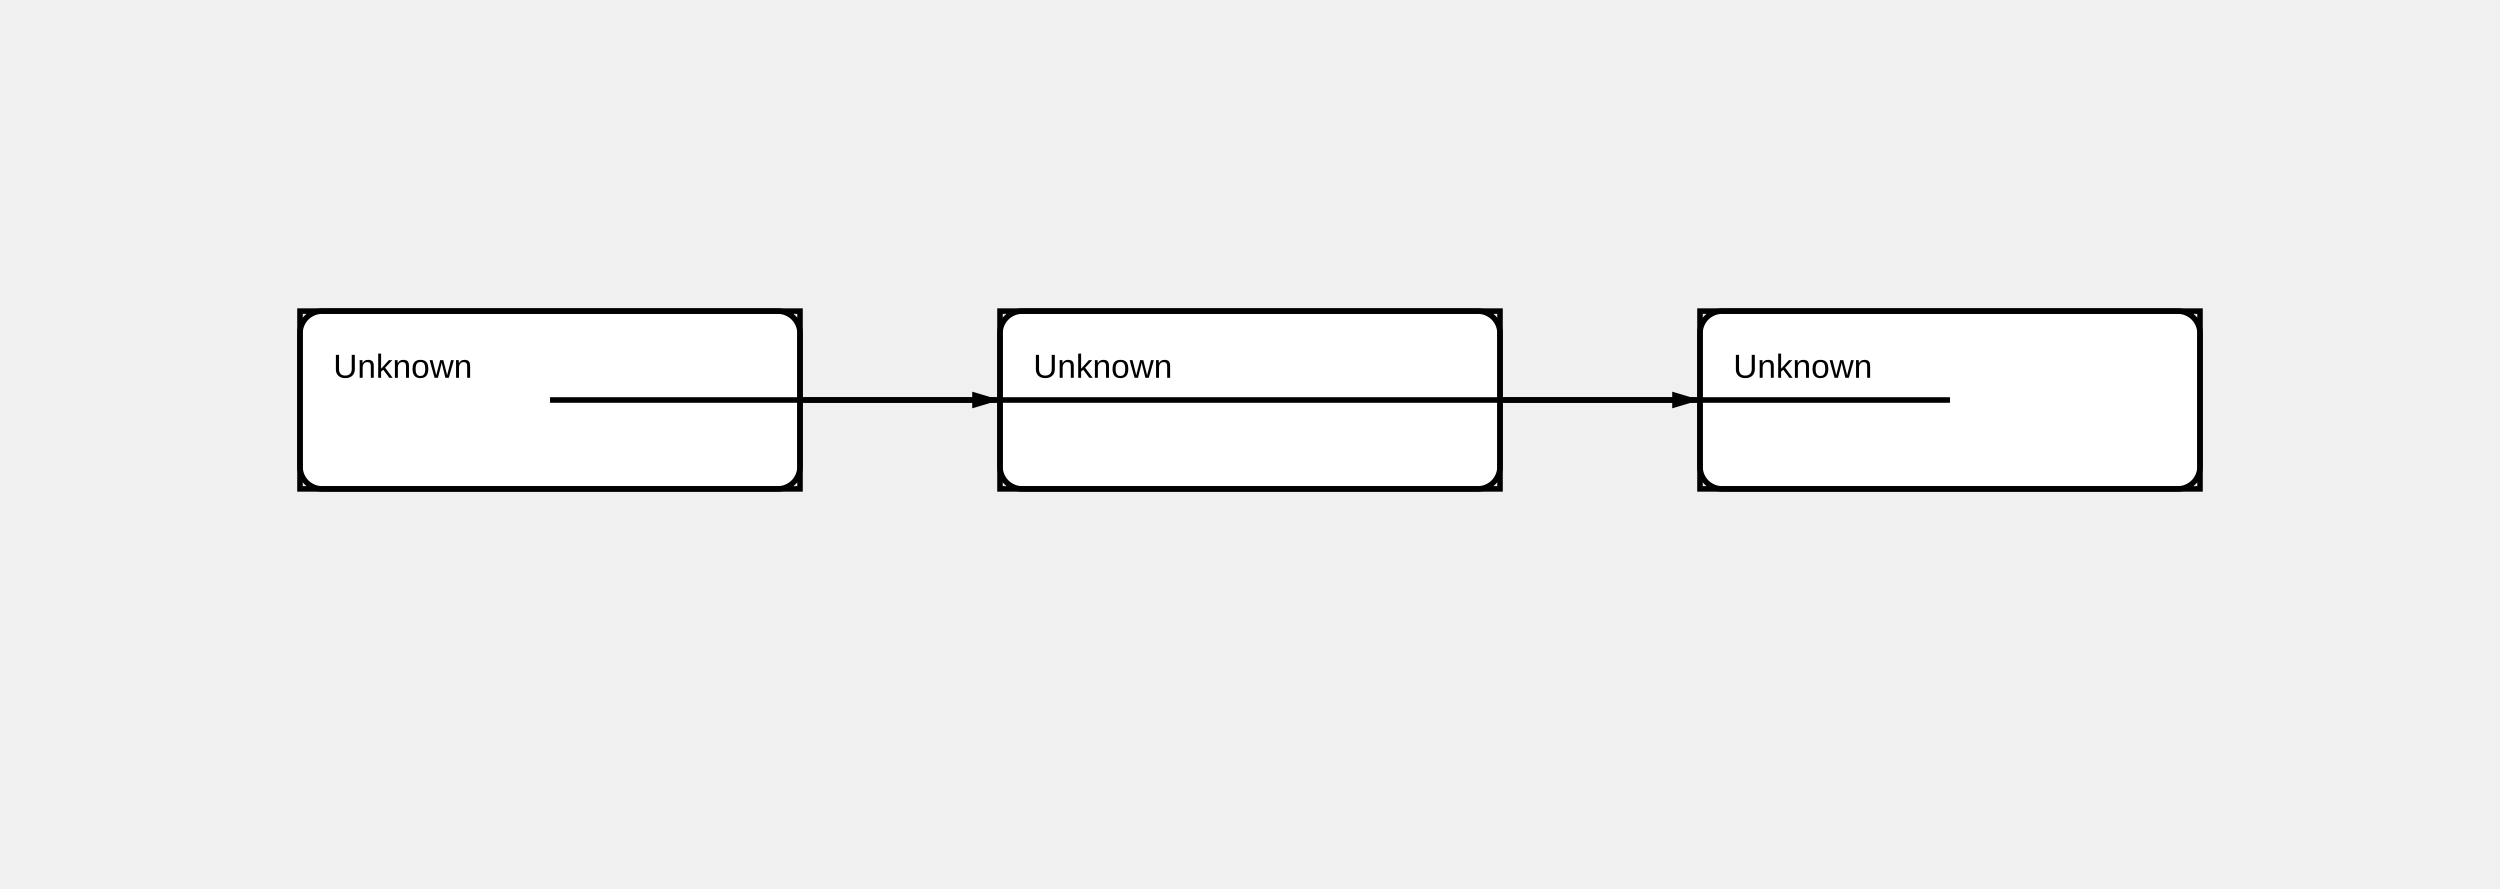
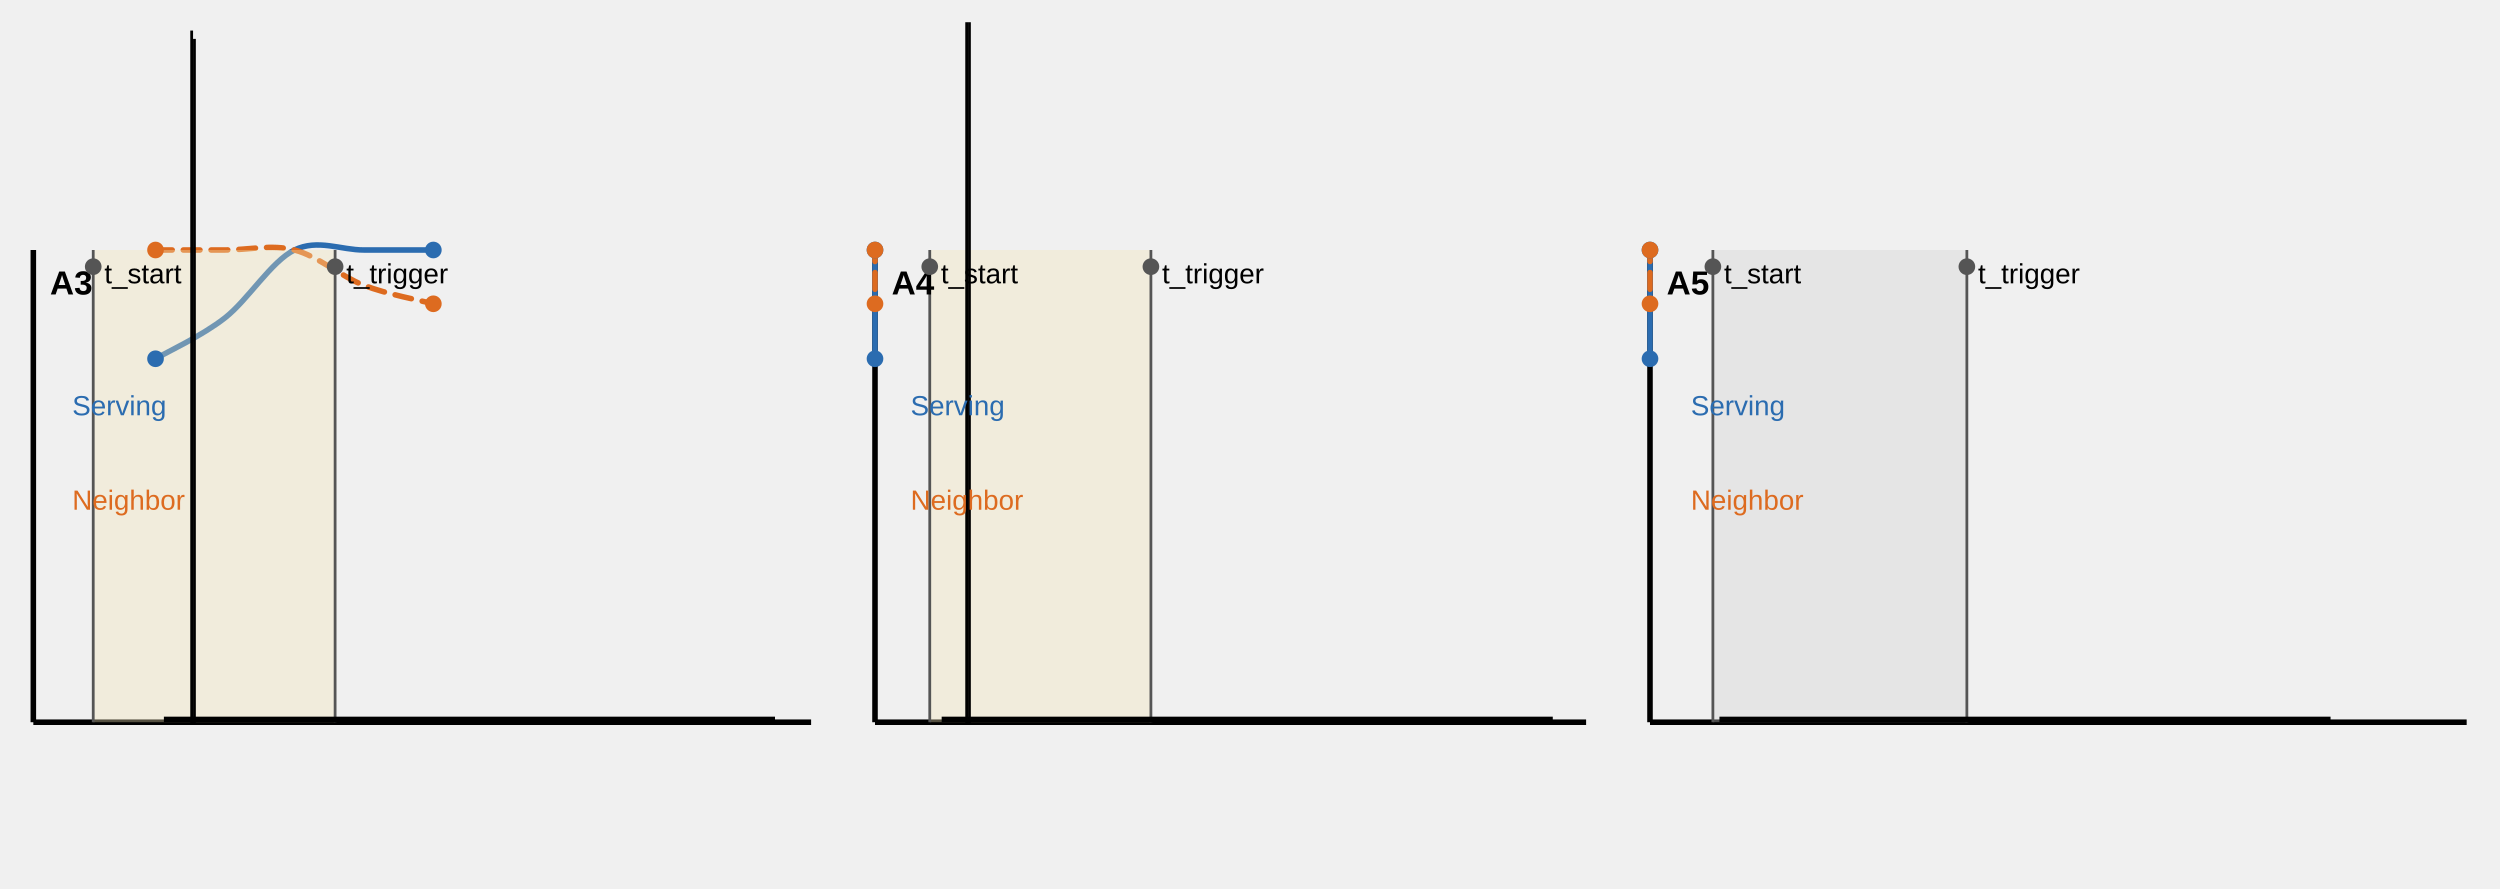
<svg xmlns="http://www.w3.org/2000/svg" baseProfile="full" height="320" version="1.1" width="900">
  <defs />
  <g id="figure_root">
-     <g id="g_axes" />
+     <g id="g_axes">
+       <line stroke="#000000" stroke-width="2.0" x1="12.0" x2="292.0" y1="260.0" y2="260.0" />
+       <line stroke="#000000" stroke-width="2.0" x1="12.0" x2="12.0" y1="260.0" y2="90.0" />
+       <line stroke="#000000" stroke-width="2.0" x1="315.0" x2="571.0" y1="260.0" y2="260.0" />
+       <line stroke="#000000" stroke-width="2.0" x1="315.0" x2="315.0" y1="260.0" y2="90.0" />
+       <line stroke="#000000" stroke-width="2.0" x1="594.0" x2="888.0" y1="260.0" y2="260.0" />
+       <line stroke="#000000" stroke-width="2.0" x1="594.0" x2="594.0" y1="260.0" y2="90.0" />
+     </g>
    <g id="g_curves">
-       <line fill="none" stroke="#000000" stroke-width="2" x1="288.0" x2="360.0" y1="144.0" y2="144.0" />
-       <line fill="none" stroke="#000000" stroke-width="2" x1="540.0" x2="612.0" y1="144.0" y2="144.0" />
+       <path d="M 55.99 129.15 C 60.16 126.70 72.66 120.95 80.99 114.43 C 89.33 107.90 97.66 94.07 106.00 90.00 C 114.33 85.93 122.67 90.00 131.00 90.00 C 139.33 90.00 151.84 90.00 156.00 90.00" fill="none" id="curve_serving_A3" stroke="#2b6cb0" stroke-width="2" />
+       <path class="dashed" d="M 55.99 90.00 C 60.16 90.00 72.66 90.00 80.99 90.00 C 89.33 90.00 97.66 87.88 106.00 90.00 C 114.33 92.12 122.67 99.49 131.00 102.72 C 139.33 105.94 151.84 108.26 156.00 109.36" fill="none" id="curve_neighbor_A3" stroke="#dd6b20" stroke-dasharray="6,4" stroke-linecap="round" stroke-width="2" />
+       <path d="M 315.00 129.15 C 315.00 126.70 315.00 120.95 315.00 114.43 C 315.00 107.90 315.00 94.07 315.00 90.00 C 315.00 85.93 315.00 90.00 315.00 90.00 C 315.00 90.00 315.00 90.00 315.00 90.00" fill="none" id="curve_serving_A4" stroke="#2b6cb0" stroke-width="2" />
+       <path class="dashed" d="M 315.00 90.00 C 315.00 90.00 315.00 90.00 315.00 90.00 C 315.00 90.00 315.00 87.88 315.00 90.00 C 315.00 92.12 315.00 99.49 315.00 102.72 C 315.00 105.94 315.00 108.26 315.00 109.36" fill="none" id="curve_neighbor_A4" stroke="#dd6b20" stroke-dasharray="6,4" stroke-linecap="round" stroke-width="2" />
+       <path d="M 594.00 129.15 C 594.00 126.70 594.00 120.95 594.00 114.43 C 594.00 107.90 594.00 94.07 594.00 90.00 C 594.00 85.93 594.00 90.00 594.00 90.00 C 594.00 90.00 594.00 90.00 594.00 90.00" fill="none" id="curve_serving_A5" stroke="#2b6cb0" stroke-width="2" />
+       <path class="dashed" d="M 594.00 90.00 C 594.00 90.00 594.00 90.00 594.00 90.00 C 594.00 90.00 594.00 87.88 594.00 90.00 C 594.00 92.12 594.00 99.49 594.00 102.72 C 594.00 105.94 594.00 108.26 594.00 109.36" fill="none" id="curve_neighbor_A5" stroke="#dd6b20" stroke-dasharray="6,4" stroke-linecap="round" stroke-width="2" />
    </g>
    <g id="g_annotations">
-       <rect fill="#ffffff" height="64.0" id="node_node_1" rx="8.0" ry="8.0" stroke="#000000" stroke-width="2" width="180.0" x="108.0" y="112.0" />
-       <rect fill="#ffffff" height="64.0" id="node_node_2" rx="8.0" ry="8.0" stroke="#000000" stroke-width="2" width="180.0" x="360.0" y="112.0" />
-       <rect fill="#ffffff" height="64.0" id="node_node_3" rx="8.0" ry="8.0" stroke="#000000" stroke-width="2" width="180.0" x="612.0" y="112.0" />
-       <line id="geom_line_00" stroke="#000000" stroke-width="2.0" x1="198.0" x2="450.0" y1="144.0" y2="144.0" />
-       <line id="geom_line_01" stroke="#000000" stroke-width="2.0" x1="450.0" x2="702.0" y1="144.0" y2="144.0" />
-       <rect fill="none" height="64.0" id="geom_rect_00" stroke="#000000" stroke-width="2.0" width="180.0" x="108.0" y="112.0" />
-       <rect fill="none" height="64.0" id="geom_rect_01" stroke="#000000" stroke-width="2.0" width="180.0" x="360.0" y="112.0" />
-       <rect fill="none" height="64.0" id="geom_rect_02" stroke="#000000" stroke-width="2.0" width="180.0" x="612.0" y="112.0" />
+       <rect fill="#f2e6b8" fill-opacity="0.35" height="170.0" width="87.08" x="33.56" y="90.0" />
+       <line stroke="#555555" stroke-width="1.0" x1="33.56" x2="33.56" y1="260.0" y2="90.0" />
+       <line stroke="#555555" stroke-width="1.0" x1="120.64" x2="120.64" y1="260.0" y2="90.0" />
+       <rect fill="#f2e6b8" fill-opacity="0.35" height="170.0" width="79.616" x="334.712" y="90.0" />
+       <line stroke="#555555" stroke-width="1.0" x1="334.712" x2="334.712" y1="260.0" y2="90.0" />
+       <line stroke="#555555" stroke-width="1.0" x1="414.328" x2="414.328" y1="260.0" y2="90.0" />
+       <rect fill="#d0d0d0" fill-opacity="0.35" height="170.0" width="91.434" x="616.638" y="90.0" />
+       <line stroke="#555555" stroke-width="1.0" x1="616.638" x2="616.638" y1="260.0" y2="90.0" />
+       <line stroke="#555555" stroke-width="1.0" x1="708.072" x2="708.072" y1="260.0" y2="90.0" />
+       <line id="geom_line_00" stroke="#000000" stroke-width="2.0" x1="59.0" x2="279.0" y1="259.0" y2="259.0" />
+       <line id="geom_line_01" stroke="#000000" stroke-width="2.0" x1="339.0" x2="559.0" y1="259.0" y2="259.0" />
+       <line id="geom_line_02" stroke="#000000" stroke-width="2.0" x1="619.0" x2="839.0" y1="259.0" y2="259.0" />
+       <line id="geom_line_03" stroke="#000000" stroke-width="1.0" x1="348.0" x2="348.0" y1="8.0" y2="261.0" />
+       <line id="geom_line_04" stroke="#000000" stroke-width="1.0" x1="349.0" x2="349.0" y1="8.0" y2="261.0" />
+       <line id="geom_line_05" stroke="#000000" stroke-width="1.0" x1="69.0" x2="69.0" y1="11.0" y2="261.0" />
+       <line id="geom_line_06" stroke="#000000" stroke-width="1.0" x1="70.0" x2="70.0" y1="14.0" y2="261.0" />
    </g>
    <g id="g_text">
-       <text fill="#000000" font-family="Arial, sans-serif" font-size="12" id="txt_node_node_1" text-anchor="start" x="120.0" y="136.0">
-         <tspan id="txt_node_node_1_line0" x="120.0" y="136.0">Unknown</tspan>
-       </text>
-       <text fill="#000000" font-family="Arial, sans-serif" font-size="12" id="txt_node_node_2" text-anchor="start" x="372.0" y="136.0">
-         <tspan id="txt_node_node_2_line0" x="372.0" y="136.0">Unknown</tspan>
-       </text>
-       <text fill="#000000" font-family="Arial, sans-serif" font-size="12" id="txt_node_node_3" text-anchor="start" x="624.0" y="136.0">
-         <tspan id="txt_node_node_3_line0" x="624.0" y="136.0">Unknown</tspan>
-       </text>
+       <text dominant-baseline="alphabetic" fill="#000000" font-family="Arial, sans-serif" font-size="10" id="txt_t_start_A3" text-anchor="start" x="37.56" y="102.0">t_start</text>
+       <text dominant-baseline="alphabetic" fill="#000000" font-family="Arial, sans-serif" font-size="10" id="txt_t_trigger_A3" text-anchor="start" x="124.64" y="102.0">t_trigger</text>
+       <text dominant-baseline="alphabetic" fill="#000000" font-family="Arial, sans-serif" font-size="12" font-weight="bold" id="txt_panel_A3" text-anchor="start" x="18.0" y="106.0">A3</text>
+       <text dominant-baseline="alphabetic" fill="#2b6cb0" font-family="Arial, sans-serif" font-size="10" id="txt_serving_A3" text-anchor="start" x="26.0" y="149.5">Serving</text>
+       <text dominant-baseline="alphabetic" fill="#dd6b20" font-family="Arial, sans-serif" font-size="10" id="txt_neighbor_A3" text-anchor="start" x="26.0" y="183.5">Neighbor</text>
+       <text dominant-baseline="alphabetic" fill="#000000" font-family="Arial, sans-serif" font-size="10" id="txt_t_start_A4" text-anchor="start" x="338.712" y="102.0">t_start</text>
+       <text dominant-baseline="alphabetic" fill="#000000" font-family="Arial, sans-serif" font-size="10" id="txt_t_trigger_A4" text-anchor="start" x="418.328" y="102.0">t_trigger</text>
+       <text dominant-baseline="alphabetic" fill="#000000" font-family="Arial, sans-serif" font-size="12" font-weight="bold" id="txt_panel_A4" text-anchor="start" x="321.0" y="106.0">A4</text>
+       <text dominant-baseline="alphabetic" fill="#2b6cb0" font-family="Arial, sans-serif" font-size="10" id="txt_serving_A4" text-anchor="start" x="327.8" y="149.5">Serving</text>
+       <text dominant-baseline="alphabetic" fill="#dd6b20" font-family="Arial, sans-serif" font-size="10" id="txt_neighbor_A4" text-anchor="start" x="327.8" y="183.5">Neighbor</text>
+       <text dominant-baseline="alphabetic" fill="#000000" font-family="Arial, sans-serif" font-size="10" id="txt_t_start_A5" text-anchor="start" x="620.638" y="102.0">t_start</text>
+       <text dominant-baseline="alphabetic" fill="#000000" font-family="Arial, sans-serif" font-size="10" id="txt_t_trigger_A5" text-anchor="start" x="712.072" y="102.0">t_trigger</text>
+       <text dominant-baseline="alphabetic" fill="#000000" font-family="Arial, sans-serif" font-size="12" font-weight="bold" id="txt_panel_A5" text-anchor="start" x="600.0" y="106.0">A5</text>
+       <text dominant-baseline="alphabetic" fill="#2b6cb0" font-family="Arial, sans-serif" font-size="10" id="txt_serving_A5" text-anchor="start" x="608.7" y="149.5">Serving</text>
+       <text dominant-baseline="alphabetic" fill="#dd6b20" font-family="Arial, sans-serif" font-size="10" id="txt_neighbor_A5" text-anchor="start" x="608.7" y="183.5">Neighbor</text>
    </g>
    <g id="g_markers">
-       <polygon fill="#000000" points="360.0,144.0 350.0,147.0 350.0,141.0" />
-       <polygon fill="#000000" points="612.0,144.0 602.0,147.0 602.0,141.0" />
+       <circle cx="33.56" cy="96.0" fill="#555555" r="3" />
+       <circle cx="120.64" cy="96.0" fill="#555555" r="3" />
+       <circle cx="55.988" cy="129.151" fill="#2b6cb0" r="3" />
+       <circle cx="156.004" cy="90.0" fill="#2b6cb0" r="3" />
+       <circle cx="55.988" cy="90.0" fill="#dd6b20" r="3" />
+       <circle cx="156.004" cy="109.363" fill="#dd6b20" r="3" />
+       <circle cx="334.712" cy="96.0" fill="#555555" r="3" />
+       <circle cx="414.328" cy="96.0" fill="#555555" r="3" />
+       <circle cx="315.0" cy="129.151" fill="#2b6cb0" r="3" />
+       <circle cx="315.0" cy="90.0" fill="#2b6cb0" r="3" />
+       <circle cx="315.0" cy="90.0" fill="#dd6b20" r="3" />
+       <circle cx="315.0" cy="109.363" fill="#dd6b20" r="3" />
+       <circle cx="616.638" cy="96.0" fill="#555555" r="3" />
+       <circle cx="708.072" cy="96.0" fill="#555555" r="3" />
+       <circle cx="594.0" cy="129.151" fill="#2b6cb0" r="3" />
+       <circle cx="594.0" cy="90.0" fill="#2b6cb0" r="3" />
+       <circle cx="594.0" cy="90.0" fill="#dd6b20" r="3" />
+       <circle cx="594.0" cy="109.363" fill="#dd6b20" r="3" />
    </g>
  </g>
</svg>
